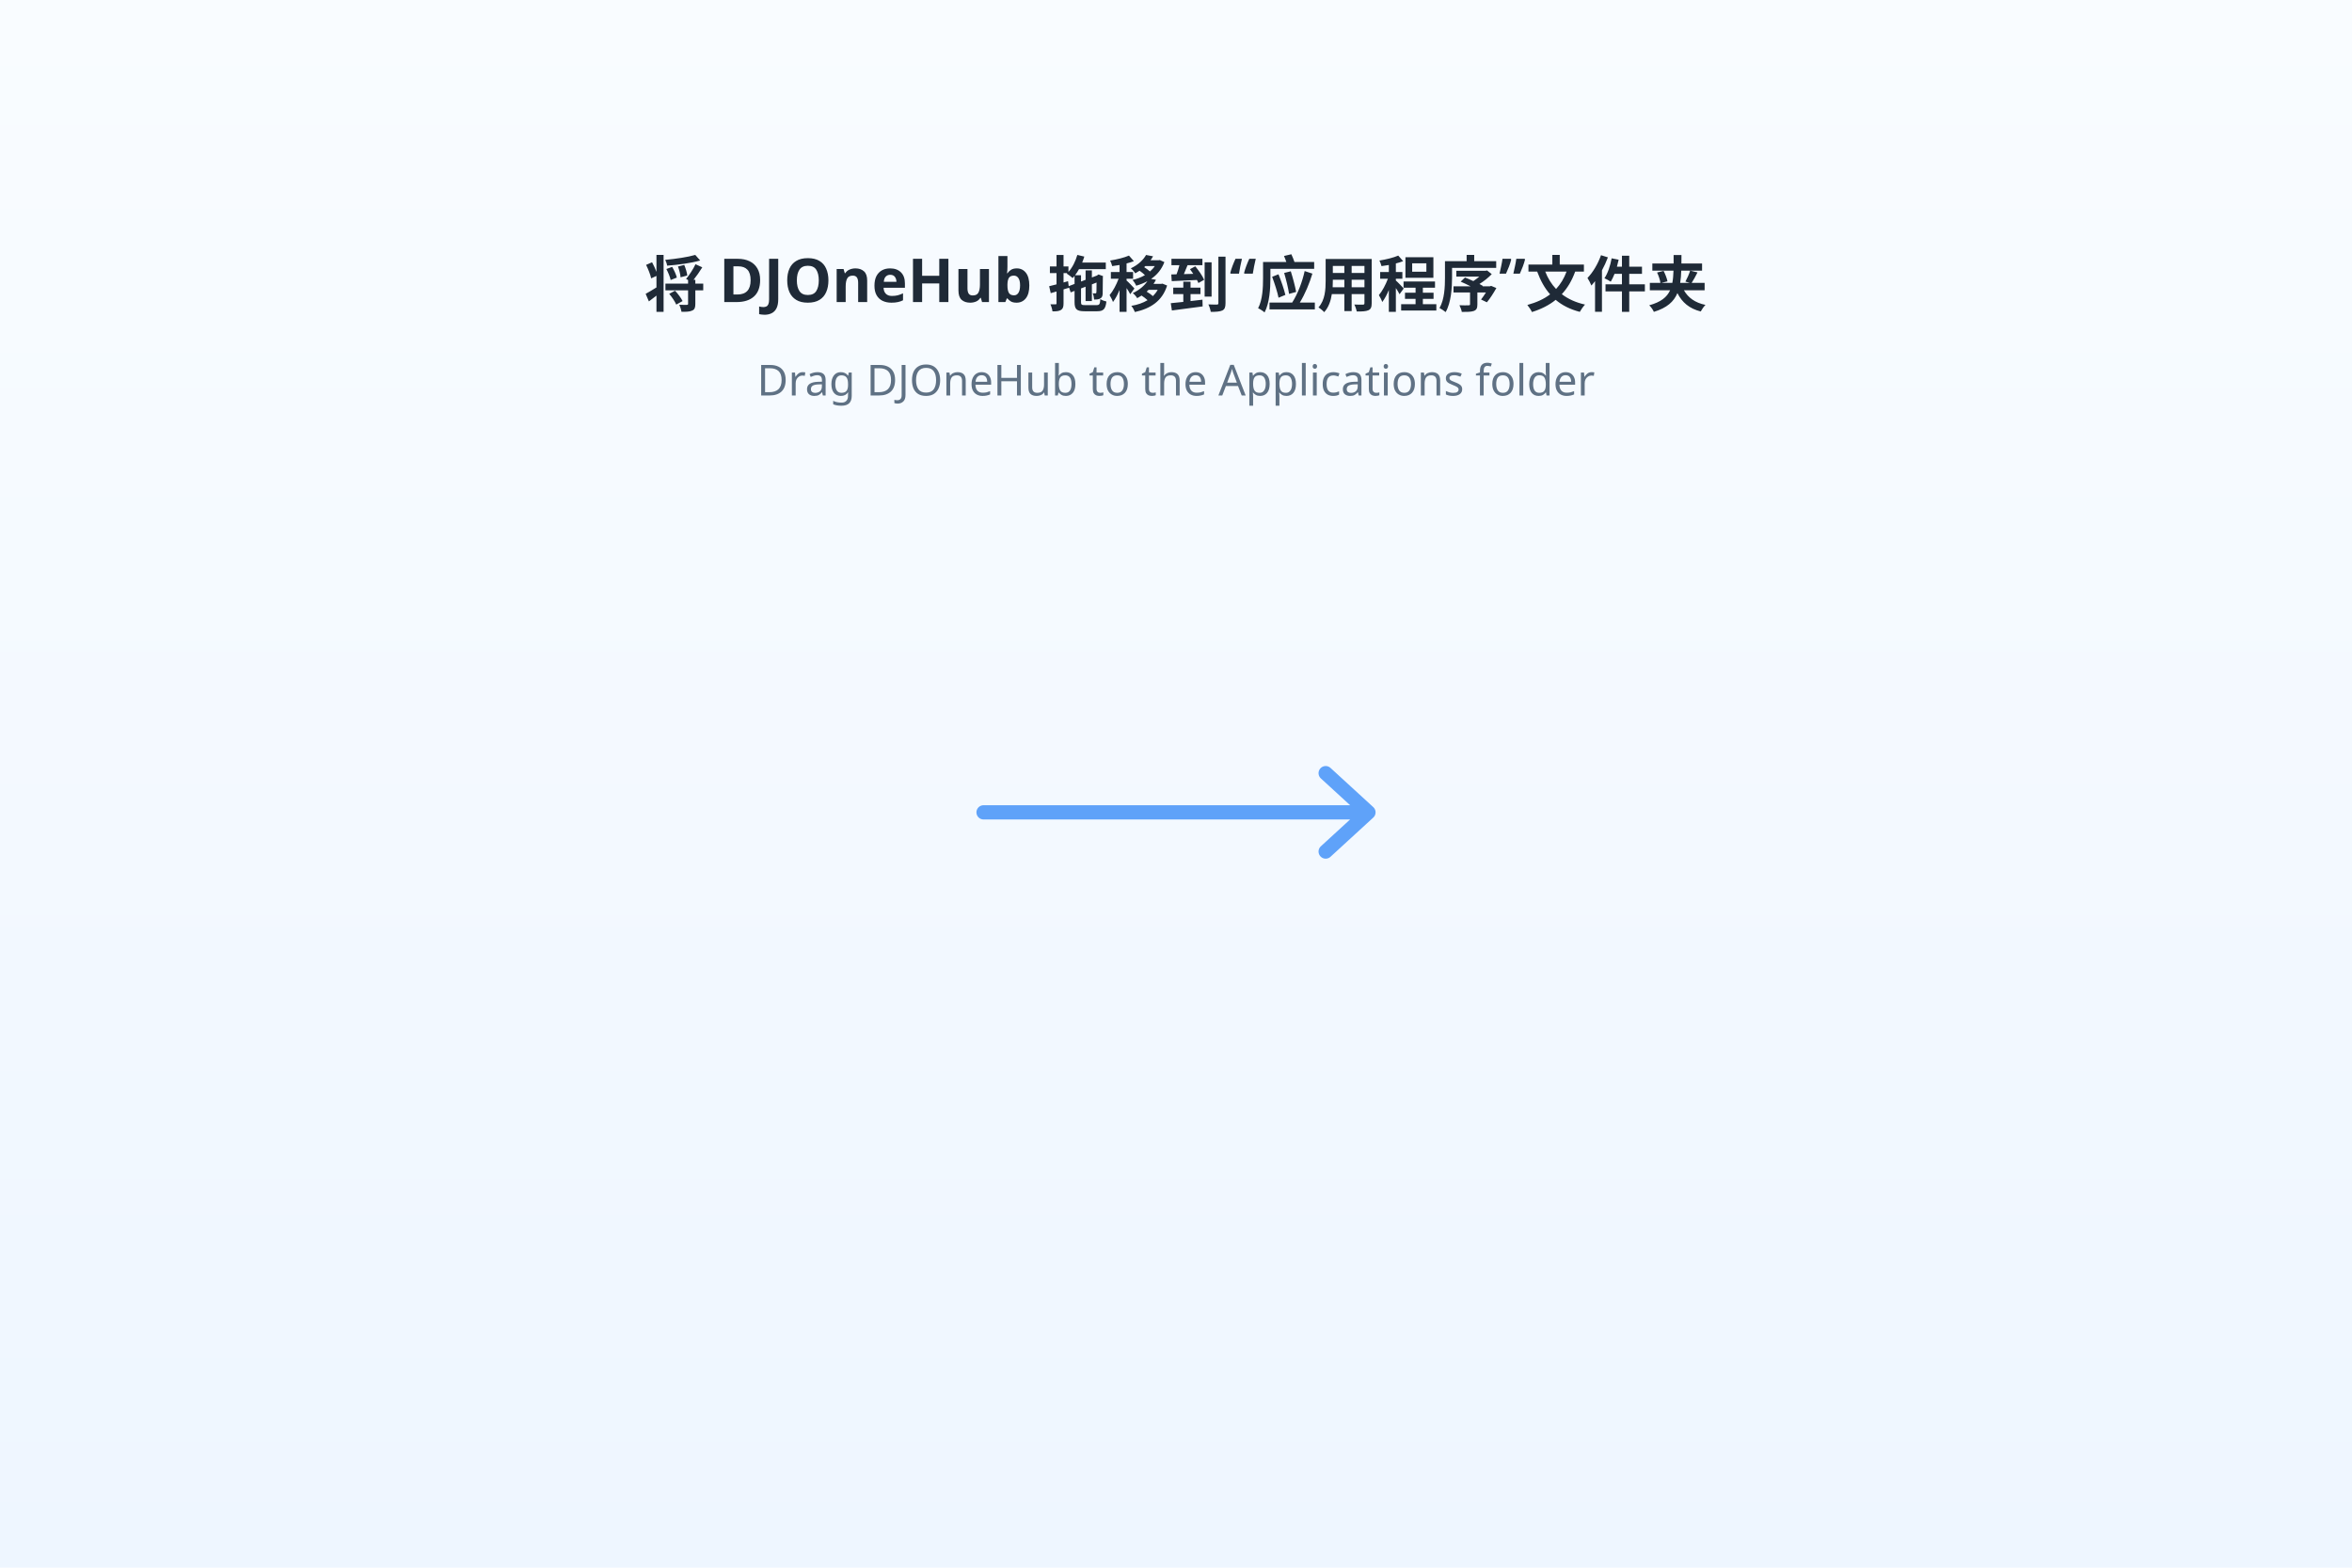
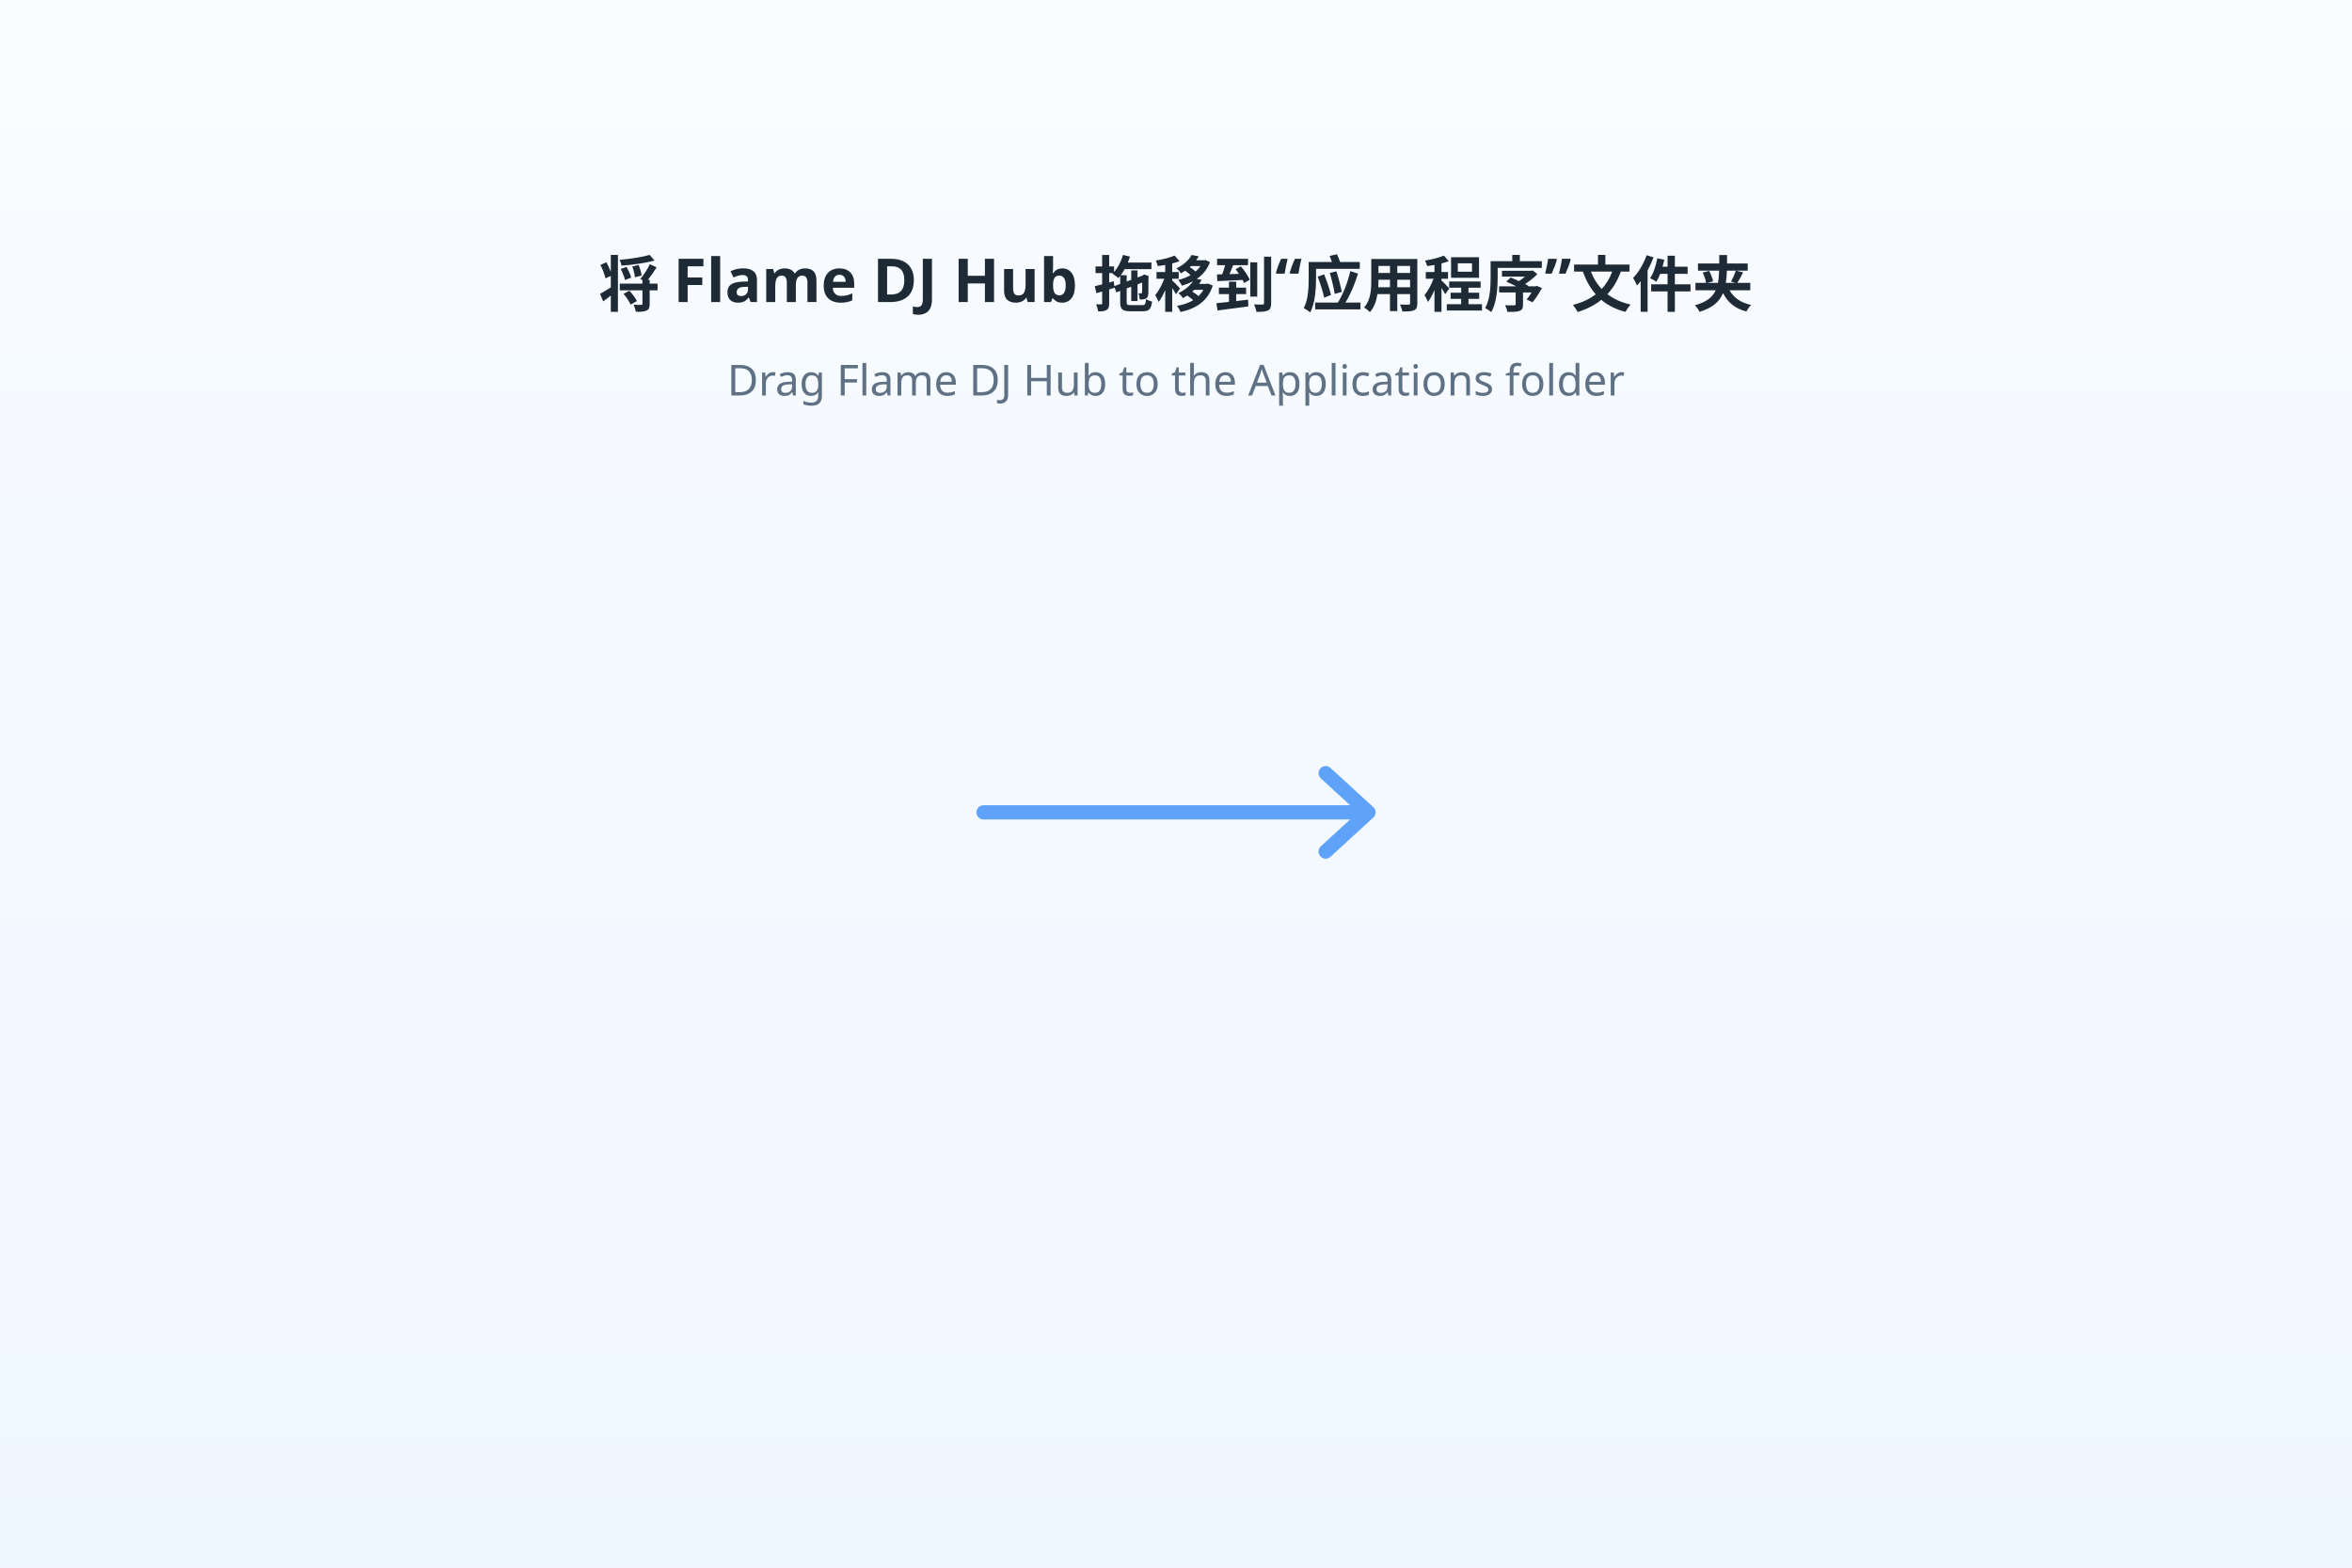
<svg xmlns="http://www.w3.org/2000/svg" width="660" height="440" viewBox="0 0 660 440">
  <defs>
    <linearGradient id="background" x1="0" y1="0" x2="0" y2="1">
      <stop offset="0" stop-color="#F9FCFF" />
      <stop offset="1" stop-color="#EEF6FF" />
    </linearGradient>
  </defs>
  <rect width="660" height="440" fill="url(#background)" />
  <g text-anchor="middle" font-family="PingFang SC, PingFangSC, sans-serif">
    <text x="330" y="86" font-size="17" font-weight="600" fill="#1F2A37">
-       将 DJOneHub 拖移到“应用程序”文件夹
+       将 Flame DJ Hub 拖移到“应用程序”文件夹
    </text>
    <text x="330" y="111" font-size="12" font-weight="400" fill="#5F7184">
-       Drag DJOneHub to the Applications folder
+       Drag Flame DJ Hub to the Applications folder
    </text>
  </g>
  <path d="M 276 228 H 384 M 372 217 L 384 228 L 372 239" fill="none" stroke="#3F8FF7" stroke-opacity="0.82" stroke-width="4" stroke-linecap="round" stroke-linejoin="round" />
</svg>
